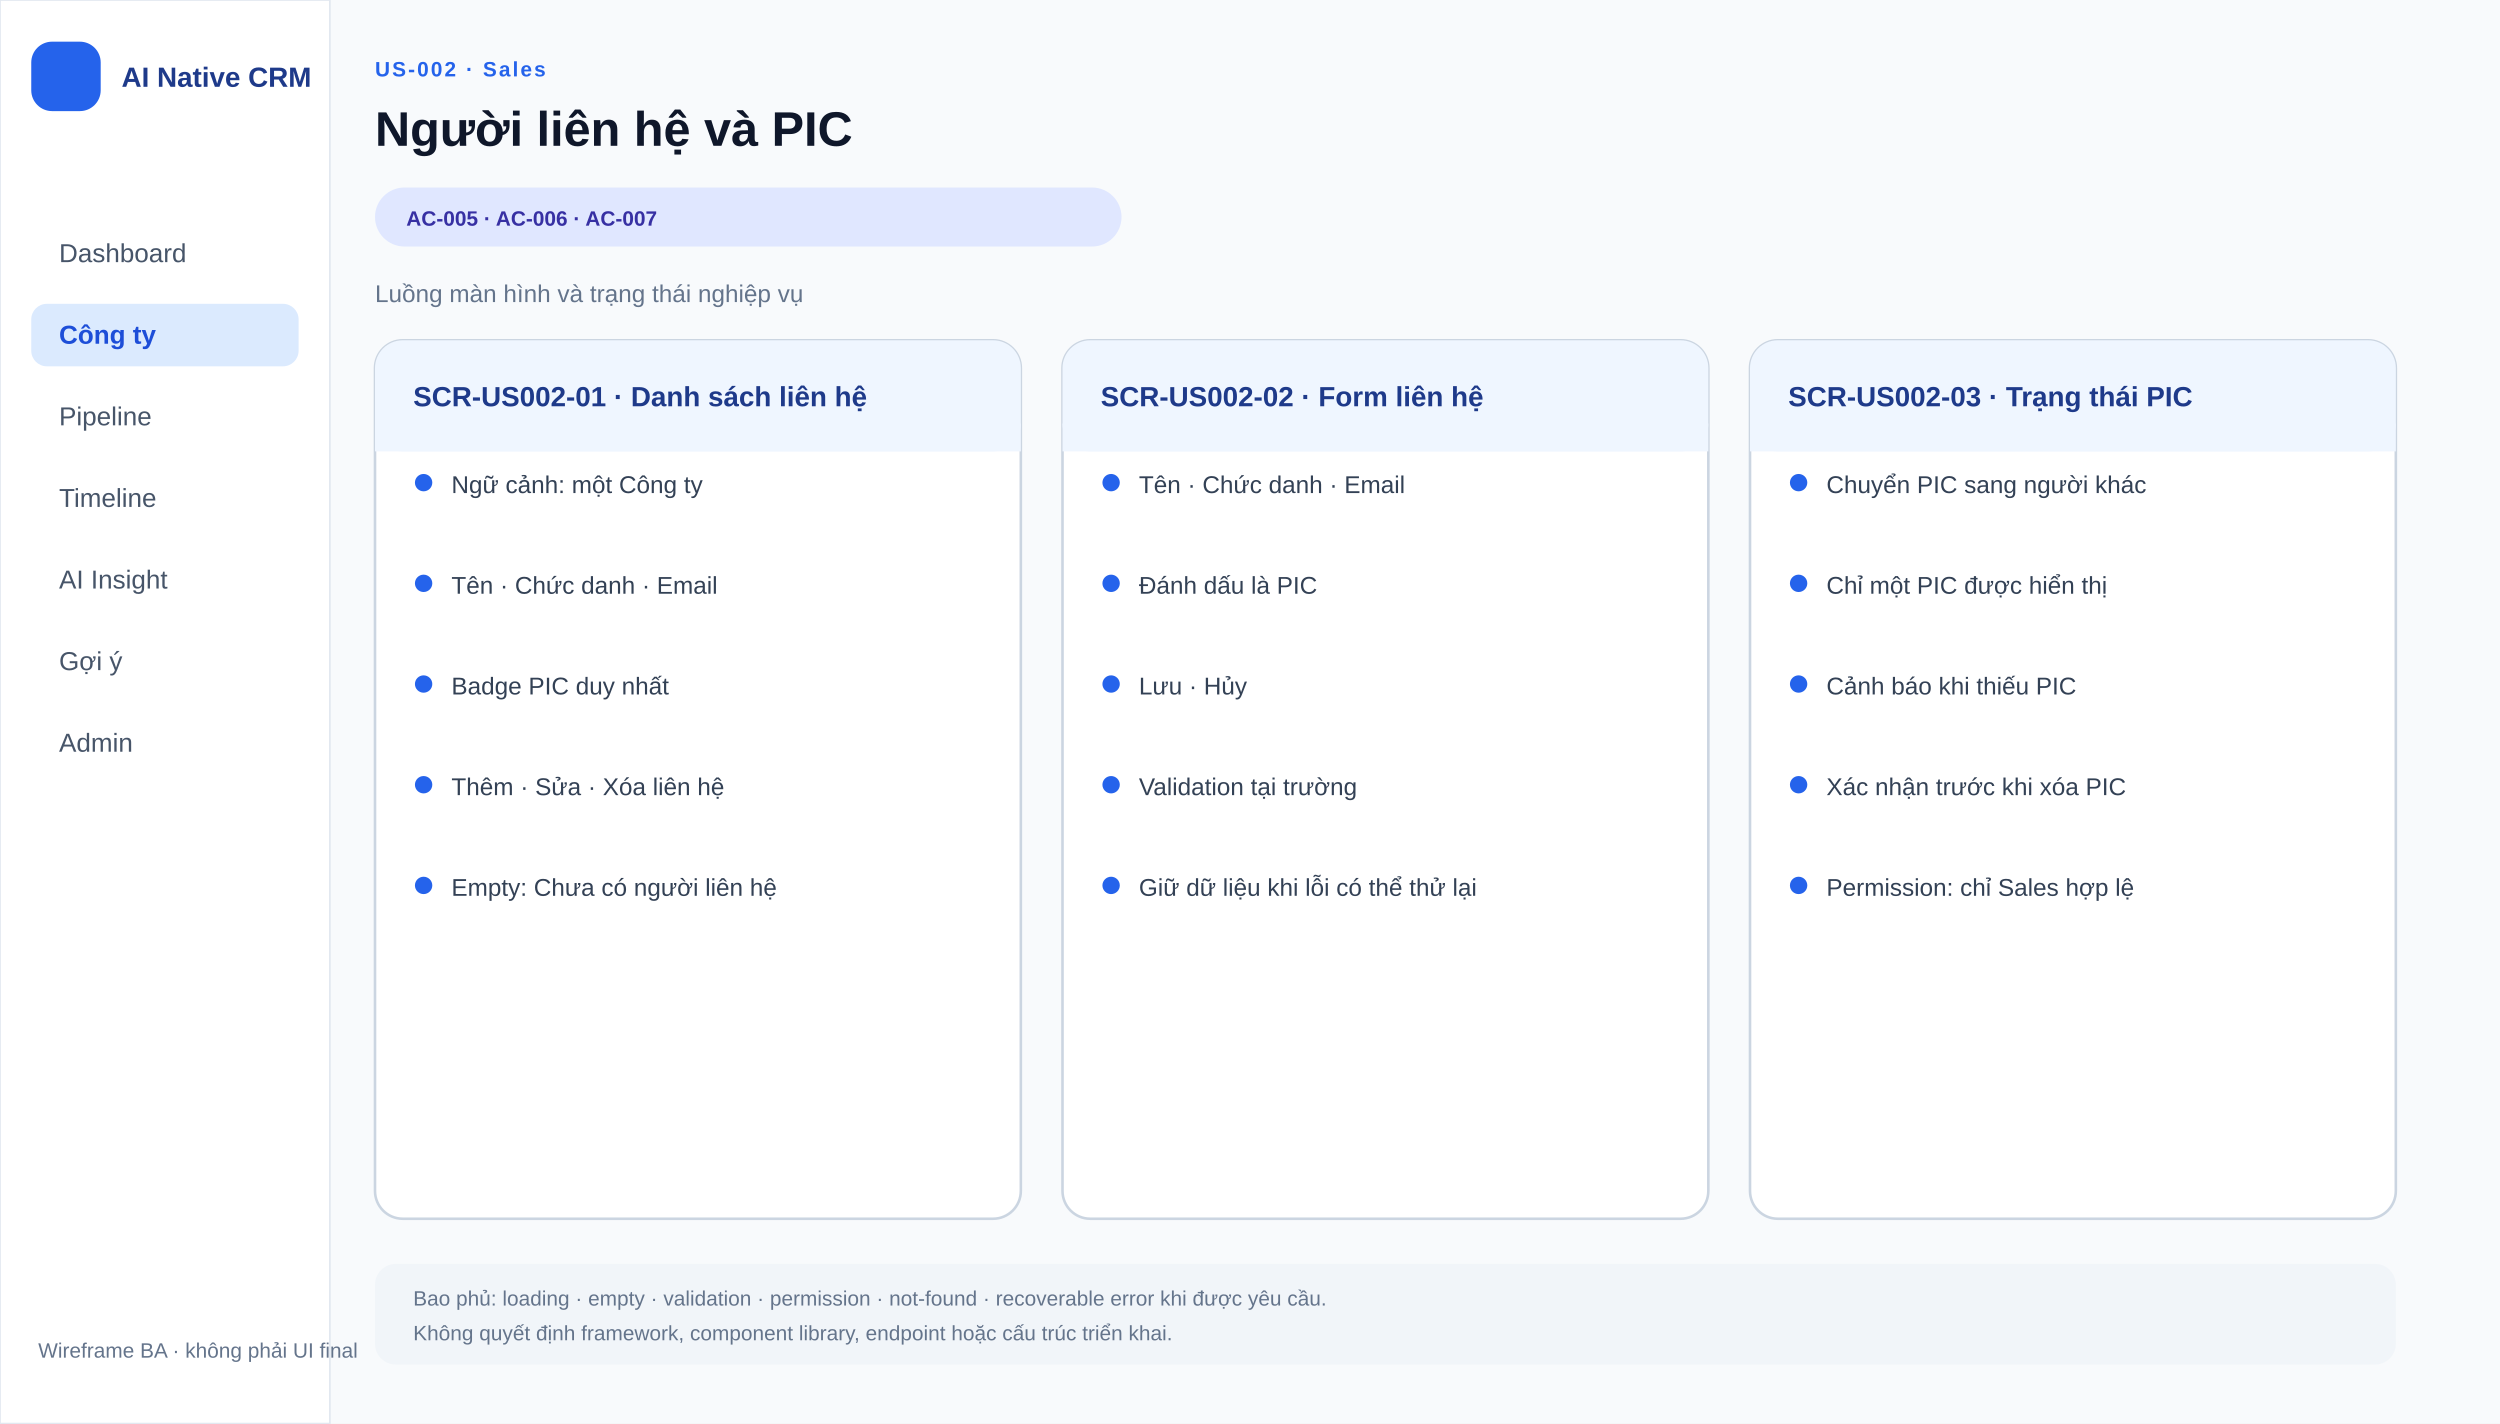
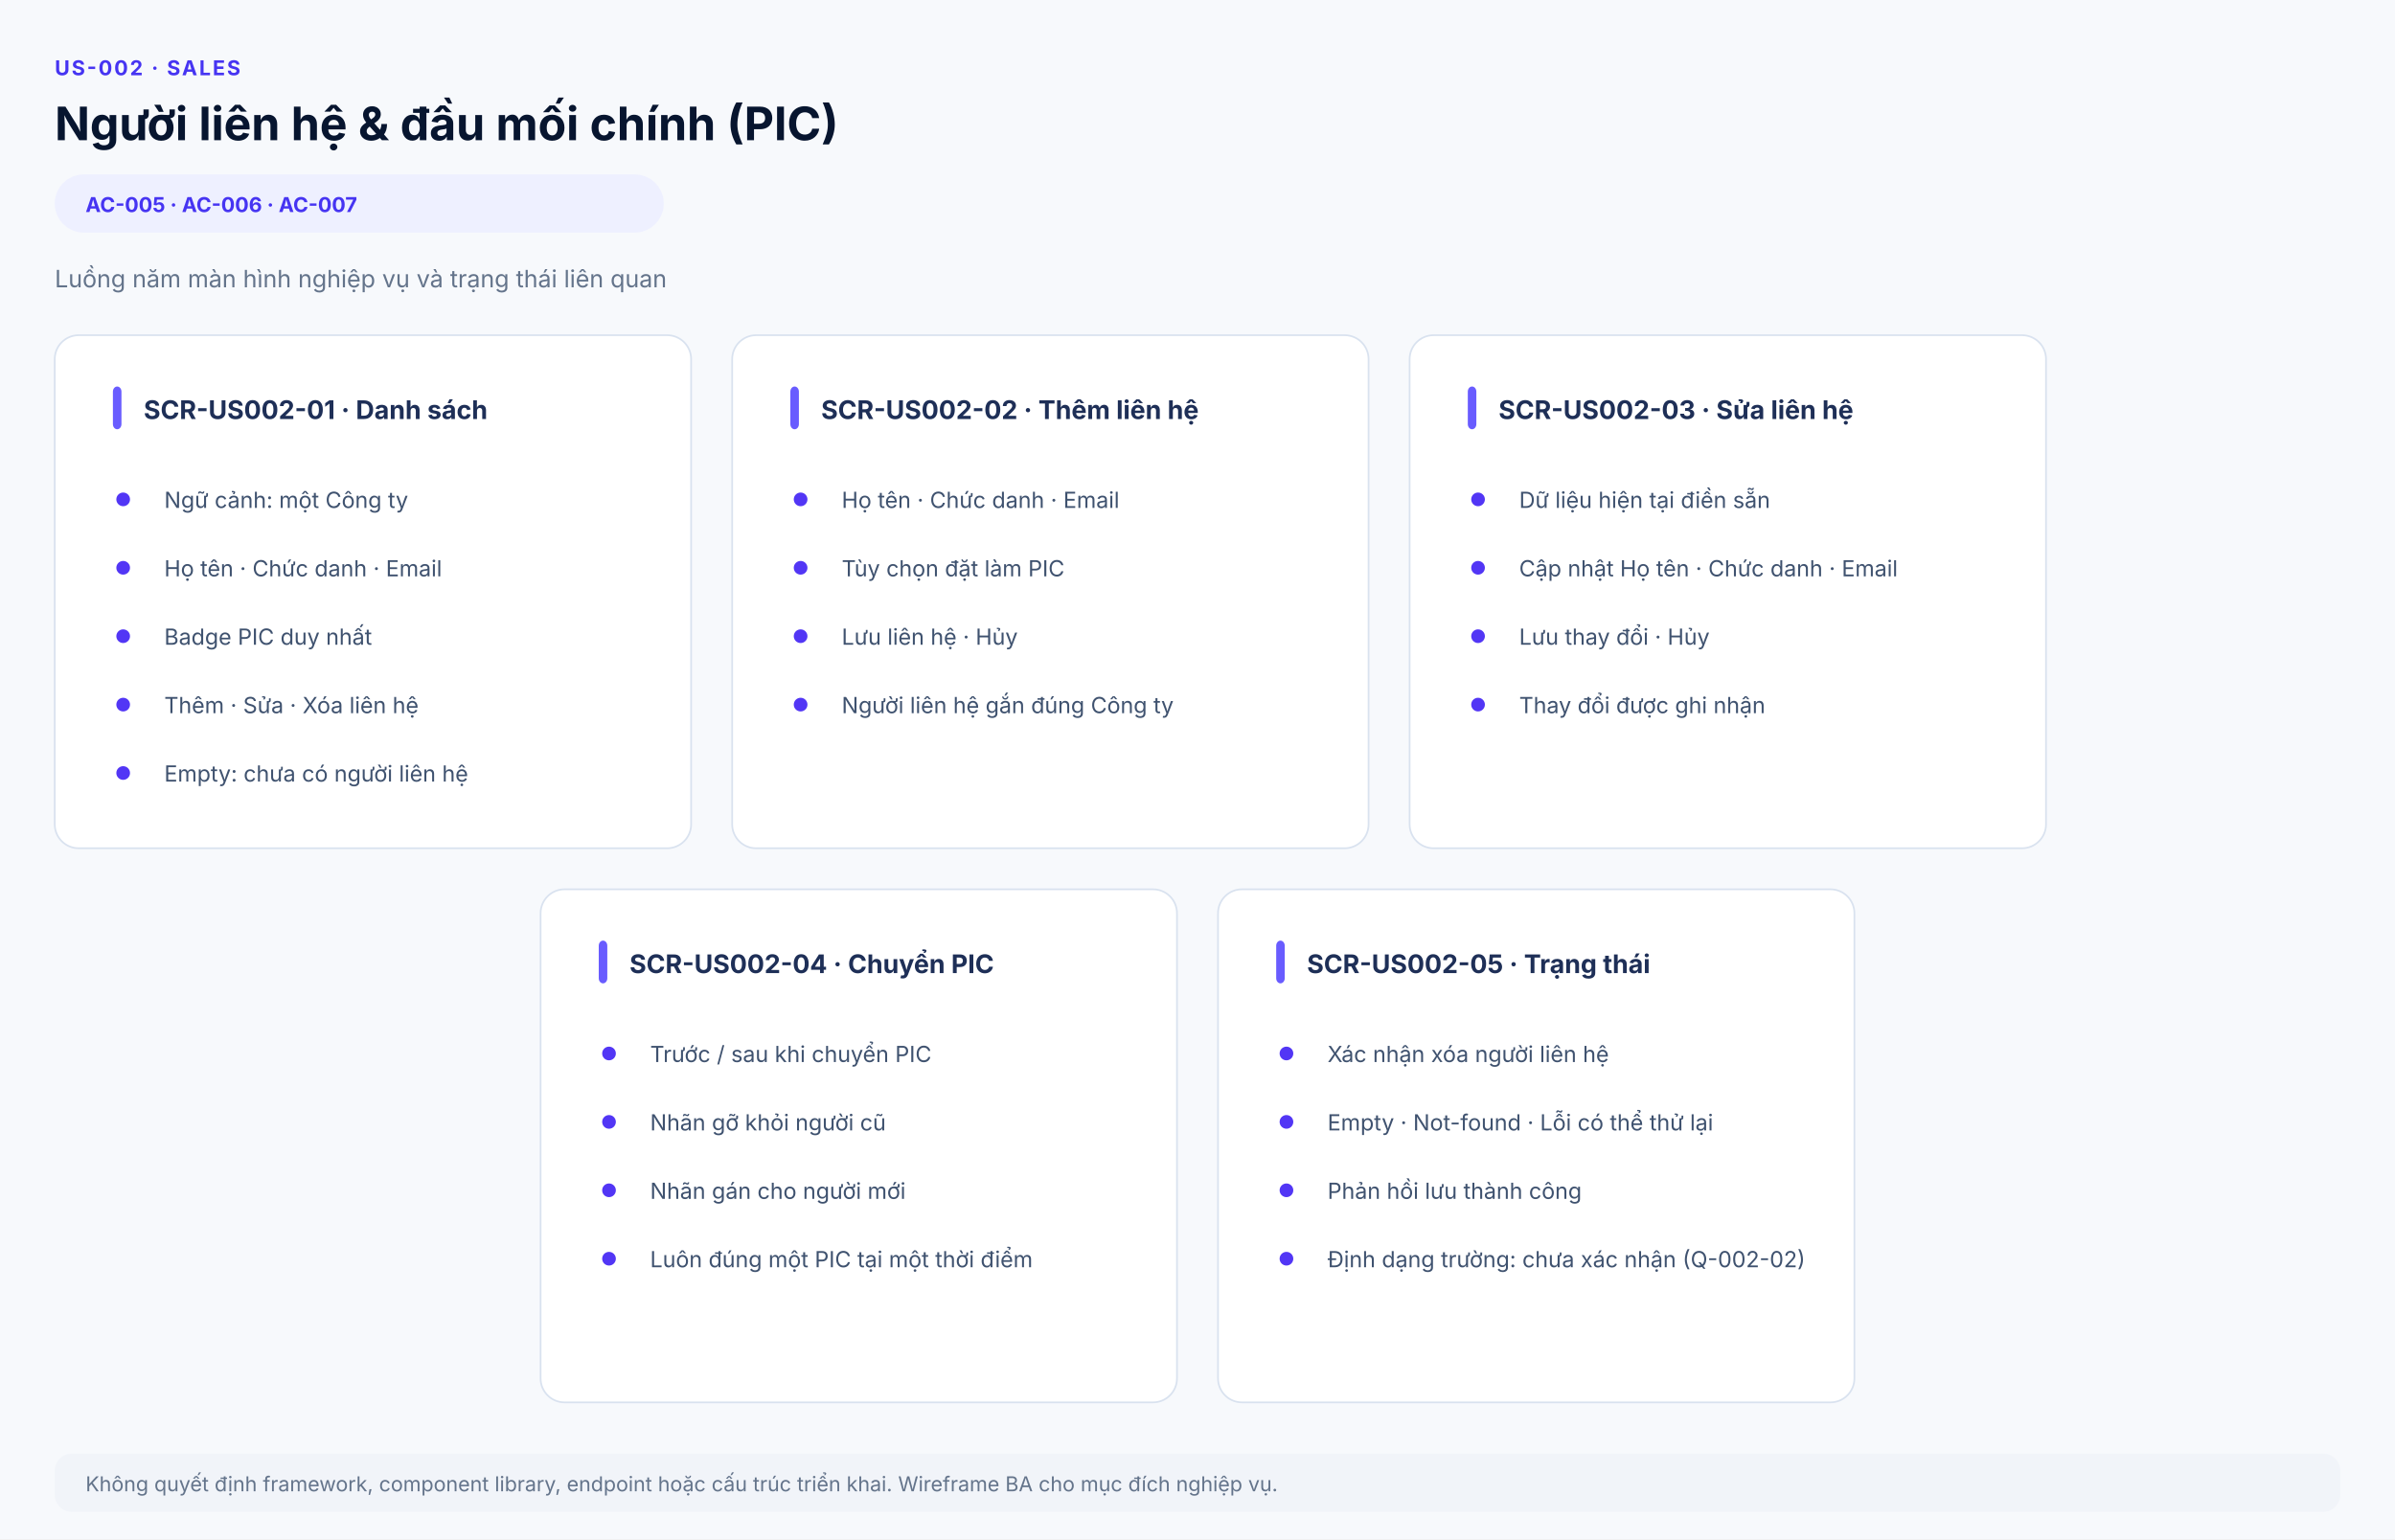
- <svg xmlns="http://www.w3.org/2000/svg" width="1440" height="820" viewBox="0 0 1440 820" role="img" aria-labelledby="title desc">
+ <svg xmlns="http://www.w3.org/2000/svg" width="1400" height="900" viewBox="0 0 1400 900" role="img" aria-labelledby="title desc">
  <style>
- .bg{fill:#F8FAFC}.sidebar{fill:#FFFFFF;stroke:#E2E8F0}.panel{fill:#FFFFFF;stroke:#CBD5E1;stroke-width:1.5}.nav{font:500 15px 'Segoe UI',Arial,sans-serif;fill:#475569}.active{fill:#1D4ED8;font-weight:700}.eyebrow{font:700 12px 'Segoe UI',Arial,sans-serif;fill:#2563EB;letter-spacing:1.2px}.h1{font:700 28px 'Segoe UI',Arial,sans-serif;fill:#0F172A}.meta{font:500 14px 'Segoe UI',Arial,sans-serif;fill:#64748B}.paneltitle{font:700 16px 'Segoe UI',Arial,sans-serif;fill:#1E3A8A}.body{font:500 14px 'Segoe UI',Arial,sans-serif;fill:#334155}.chip{fill:#E0E7FF}.chiptext{font:700 12px 'Segoe UI',Arial,sans-serif;fill:#3730A3}.note{font:500 12px 'Segoe UI',Arial,sans-serif;fill:#64748B}
+ .bg{fill:#f7f9fc}.card{fill:#fff;stroke:#d9e2ef}.h1{font:700 27px Inter,'Segoe UI',Arial,sans-serif;fill:#07152f}.sub{font:400 14px Inter,'Segoe UI',Arial,sans-serif;fill:#64748b}.eyebrow{font:700 12px Inter,'Segoe UI',Arial,sans-serif;fill:#4634f2;letter-spacing:1.1px}.paneltitle{font:700 15px Inter,'Segoe UI',Arial,sans-serif;fill:#1e2f57}.body{font:400 13px Inter,'Segoe UI',Arial,sans-serif;fill:#3f526f}.chiptext{font:700 12px Inter,'Segoe UI',Arial,sans-serif;fill:#4634f2}.hint{font:400 12px Inter,'Segoe UI',Arial,sans-serif;fill:#64748b}
</style>
-   <rect width="1440" height="820" class="bg" />
-   <rect x="0" y="0" width="190" height="820" class="sidebar" />
-   <rect x="18" y="24" width="40" height="40" rx="12" fill="#2563EB" />
-   <text x="70" y="50" class="paneltitle">AI Native CRM</text>
-   <rect x="18" y="128" width="154" height="36" rx="9" fill="transparent" />
-   <text x="34" y="151" class="nav">Dashboard</text>
-   <rect x="18" y="175" width="154" height="36" rx="9" fill="#DBEAFE" />
-   <text x="34" y="198" class="nav active">Công ty</text>
-   <rect x="18" y="222" width="154" height="36" rx="9" fill="transparent" />
-   <text x="34" y="245" class="nav">Pipeline</text>
-   <rect x="18" y="269" width="154" height="36" rx="9" fill="transparent" />
-   <text x="34" y="292" class="nav">Timeline</text>
-   <rect x="18" y="316" width="154" height="36" rx="9" fill="transparent" />
-   <text x="34" y="339" class="nav">AI Insight</text>
-   <rect x="18" y="363" width="154" height="36" rx="9" fill="transparent" />
-   <text x="34" y="386" class="nav">Gợi ý</text>
-   <rect x="18" y="410" width="154" height="36" rx="9" fill="transparent" />
-   <text x="34" y="433" class="nav">Admin</text>
-   <text x="22" y="782" class="note">Wireframe BA · không phải UI final</text>
-   <text x="216" y="44" class="eyebrow">US-002 · Sales</text>
-   <text x="216" y="84" class="h1">Người liên hệ và PIC</text>
-   <rect x="216" y="108" width="430" height="34" rx="17" class="chip" />
-   <text x="234" y="130" class="chiptext">AC-005 · AC-006 · AC-007</text>
-   <text x="216" y="174" class="meta">Luồng màn hình và trạng thái nghiệp vụ</text>
-   <rect x="216" y="196" width="372" height="506" rx="16" class="panel" />
-   <rect x="216" y="196" width="372" height="64" rx="16" fill="#EFF6FF" />
-   <rect x="216" y="244" width="372" height="16" fill="#EFF6FF" />
-   <text x="238" y="234" class="paneltitle">SCR-US002-01 · Danh sách liên hệ</text>
-   <circle cx="244" cy="278" r="5" fill="#2563EB" />
-   <text x="260" y="284" class="body">Ngữ cảnh: một Công ty</text>
-   <circle cx="244" cy="336" r="5" fill="#2563EB" />
-   <text x="260" y="342" class="body">Tên · Chức danh · Email</text>
-   <circle cx="244" cy="394" r="5" fill="#2563EB" />
-   <text x="260" y="400" class="body">Badge PIC duy nhất</text>
-   <circle cx="244" cy="452" r="5" fill="#2563EB" />
-   <text x="260" y="458" class="body">Thêm · Sửa · Xóa liên hệ</text>
-   <circle cx="244" cy="510" r="5" fill="#2563EB" />
-   <text x="260" y="516" class="body">Empty: Chưa có người liên hệ</text>
-   <rect x="612" y="196" width="372" height="506" rx="16" class="panel" />
-   <rect x="612" y="196" width="372" height="64" rx="16" fill="#EFF6FF" />
-   <rect x="612" y="244" width="372" height="16" fill="#EFF6FF" />
-   <text x="634" y="234" class="paneltitle">SCR-US002-02 · Form liên hệ</text>
-   <circle cx="640" cy="278" r="5" fill="#2563EB" />
-   <text x="656" y="284" class="body">Tên · Chức danh · Email</text>
-   <circle cx="640" cy="336" r="5" fill="#2563EB" />
-   <text x="656" y="342" class="body">Đánh dấu là PIC</text>
-   <circle cx="640" cy="394" r="5" fill="#2563EB" />
-   <text x="656" y="400" class="body">Lưu · Hủy</text>
-   <circle cx="640" cy="452" r="5" fill="#2563EB" />
-   <text x="656" y="458" class="body">Validation tại trường</text>
-   <circle cx="640" cy="510" r="5" fill="#2563EB" />
-   <text x="656" y="516" class="body">Giữ dữ liệu khi lỗi có thể thử lại</text>
-   <rect x="1008" y="196" width="372" height="506" rx="16" class="panel" />
-   <rect x="1008" y="196" width="372" height="64" rx="16" fill="#EFF6FF" />
-   <rect x="1008" y="244" width="372" height="16" fill="#EFF6FF" />
-   <text x="1030" y="234" class="paneltitle">SCR-US002-03 · Trạng thái PIC</text>
-   <circle cx="1036" cy="278" r="5" fill="#2563EB" />
-   <text x="1052" y="284" class="body">Chuyển PIC sang người khác</text>
-   <circle cx="1036" cy="336" r="5" fill="#2563EB" />
-   <text x="1052" y="342" class="body">Chỉ một PIC được hiển thị</text>
-   <circle cx="1036" cy="394" r="5" fill="#2563EB" />
-   <text x="1052" y="400" class="body">Cảnh báo khi thiếu PIC</text>
-   <circle cx="1036" cy="452" r="5" fill="#2563EB" />
-   <text x="1052" y="458" class="body">Xác nhận trước khi xóa PIC</text>
-   <circle cx="1036" cy="510" r="5" fill="#2563EB" />
-   <text x="1052" y="516" class="body">Permission: chỉ Sales hợp lệ</text>
-   <rect x="216" y="728" width="1164" height="58" rx="12" fill="#F1F5F9" />
-   <text x="238" y="752" class="note">Bao phủ: loading · empty · validation · permission · not-found · recoverable error khi được yêu cầu.</text>
-   <text x="238" y="772" class="note">Không quyết định framework, component library, endpoint hoặc cấu trúc triển khai.</text>
+   <rect width="1400" height="900" class="bg" />
+   <text x="32" y="44" class="eyebrow">US-002 · SALES</text>
+   <text x="32" y="82" class="h1">Người liên hệ &amp; đầu mối chính (PIC)</text>
+   <rect x="32" y="102" width="356" height="34" rx="17" fill="#eef0ff" />
+   <text x="50" y="124" class="chiptext">AC-005 · AC-006 · AC-007</text>
+   <text x="32" y="168" class="sub">Luồng năm màn hình nghiệp vụ và trạng thái liên quan</text>
+   <rect x="32" y="196" width="372" height="300" rx="14" class="card" />
+   <rect x="66" y="226" width="5" height="25" rx="3" fill="#695cff" />
+   <text x="84" y="245" class="paneltitle">SCR-US002-01 · Danh sách</text>
+   <circle cx="72" cy="292" r="4" fill="#5236f5" />
+   <text x="96" y="297" class="body">Ngữ cảnh: một Công ty</text>
+   <circle cx="72" cy="332" r="4" fill="#5236f5" />
+   <text x="96" y="337" class="body">Họ tên · Chức danh · Email</text>
+   <circle cx="72" cy="372" r="4" fill="#5236f5" />
+   <text x="96" y="377" class="body">Badge PIC duy nhất</text>
+   <circle cx="72" cy="412" r="4" fill="#5236f5" />
+   <text x="96" y="417" class="body">Thêm · Sửa · Xóa liên hệ</text>
+   <circle cx="72" cy="452" r="4" fill="#5236f5" />
+   <text x="96" y="457" class="body">Empty: chưa có người liên hệ</text>
+   <rect x="428" y="196" width="372" height="300" rx="14" class="card" />
+   <rect x="462" y="226" width="5" height="25" rx="3" fill="#695cff" />
+   <text x="480" y="245" class="paneltitle">SCR-US002-02 · Thêm liên hệ</text>
+   <circle cx="468" cy="292" r="4" fill="#5236f5" />
+   <text x="492" y="297" class="body">Họ tên · Chức danh · Email</text>
+   <circle cx="468" cy="332" r="4" fill="#5236f5" />
+   <text x="492" y="337" class="body">Tùy chọn đặt làm PIC</text>
+   <circle cx="468" cy="372" r="4" fill="#5236f5" />
+   <text x="492" y="377" class="body">Lưu liên hệ · Hủy</text>
+   <circle cx="468" cy="412" r="4" fill="#5236f5" />
+   <text x="492" y="417" class="body">Người liên hệ gắn đúng Công ty</text>
+   <rect x="824" y="196" width="372" height="300" rx="14" class="card" />
+   <rect x="858" y="226" width="5" height="25" rx="3" fill="#695cff" />
+   <text x="876" y="245" class="paneltitle">SCR-US002-03 · Sửa liên hệ</text>
+   <circle cx="864" cy="292" r="4" fill="#5236f5" />
+   <text x="888" y="297" class="body">Dữ liệu hiện tại điền sẵn</text>
+   <circle cx="864" cy="332" r="4" fill="#5236f5" />
+   <text x="888" y="337" class="body">Cập nhật Họ tên · Chức danh · Email</text>
+   <circle cx="864" cy="372" r="4" fill="#5236f5" />
+   <text x="888" y="377" class="body">Lưu thay đổi · Hủy</text>
+   <circle cx="864" cy="412" r="4" fill="#5236f5" />
+   <text x="888" y="417" class="body">Thay đổi được ghi nhận</text>
+   <rect x="316" y="520" width="372" height="300" rx="14" class="card" />
+   <rect x="350" y="550" width="5" height="25" rx="3" fill="#695cff" />
+   <text x="368" y="569" class="paneltitle">SCR-US002-04 · Chuyển PIC</text>
+   <circle cx="356" cy="616" r="4" fill="#5236f5" />
+   <text x="380" y="621" class="body">Trước / sau khi chuyển PIC</text>
+   <circle cx="356" cy="656" r="4" fill="#5236f5" />
+   <text x="380" y="661" class="body">Nhãn gỡ khỏi người cũ</text>
+   <circle cx="356" cy="696" r="4" fill="#5236f5" />
+   <text x="380" y="701" class="body">Nhãn gán cho người mới</text>
+   <circle cx="356" cy="736" r="4" fill="#5236f5" />
+   <text x="380" y="741" class="body">Luôn đúng một PIC tại một thời điểm</text>
+   <rect x="712" y="520" width="372" height="300" rx="14" class="card" />
+   <rect x="746" y="550" width="5" height="25" rx="3" fill="#695cff" />
+   <text x="764" y="569" class="paneltitle">SCR-US002-05 · Trạng thái</text>
+   <circle cx="752" cy="616" r="4" fill="#5236f5" />
+   <text x="776" y="621" class="body">Xác nhận xóa người liên hệ</text>
+   <circle cx="752" cy="656" r="4" fill="#5236f5" />
+   <text x="776" y="661" class="body">Empty · Not-found · Lỗi có thể thử lại</text>
+   <circle cx="752" cy="696" r="4" fill="#5236f5" />
+   <text x="776" y="701" class="body">Phản hồi lưu thành công</text>
+   <circle cx="752" cy="736" r="4" fill="#5236f5" />
+   <text x="776" y="741" class="body">Định dạng trường: chưa xác nhận (Q-002-02)</text>
+   <rect x="32" y="850" width="1336" height="34" rx="10" fill="#f1f4f9" />
+   <text x="50" y="872" class="hint">Không quyết định framework, component library, endpoint hoặc cấu trúc triển khai. Wireframe BA cho mục đích nghiệp vụ.</text>
</svg>
